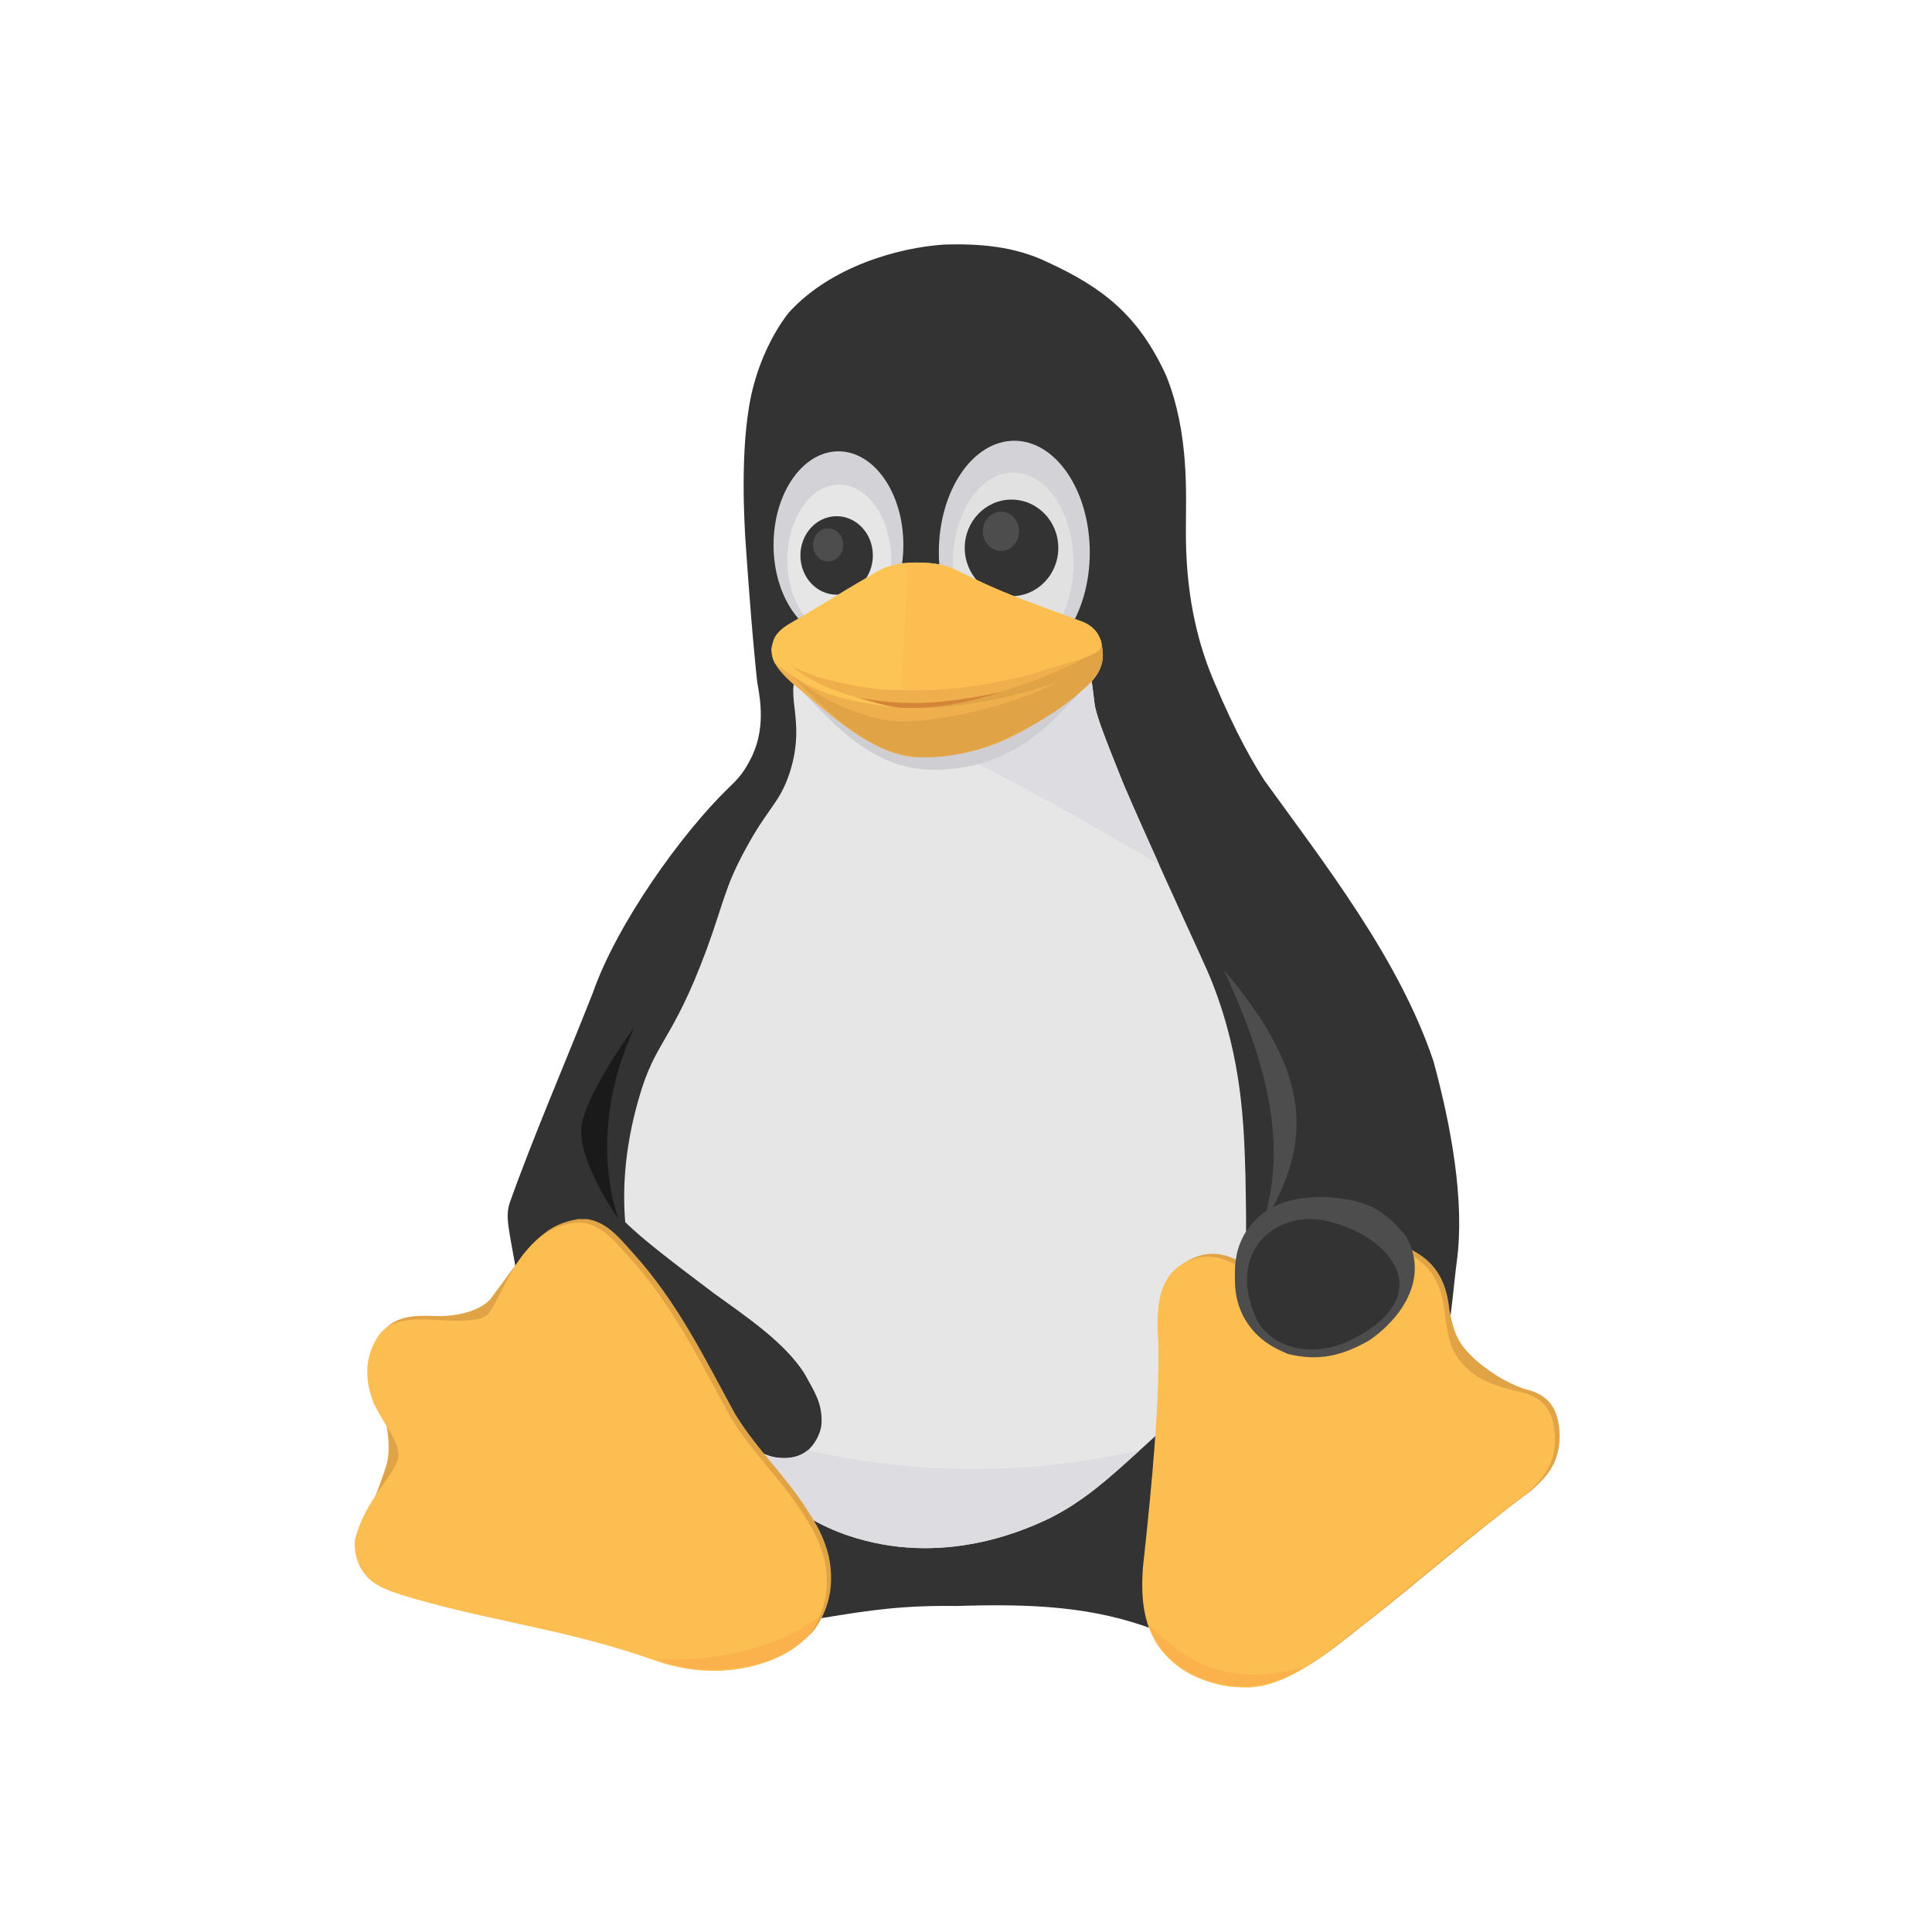
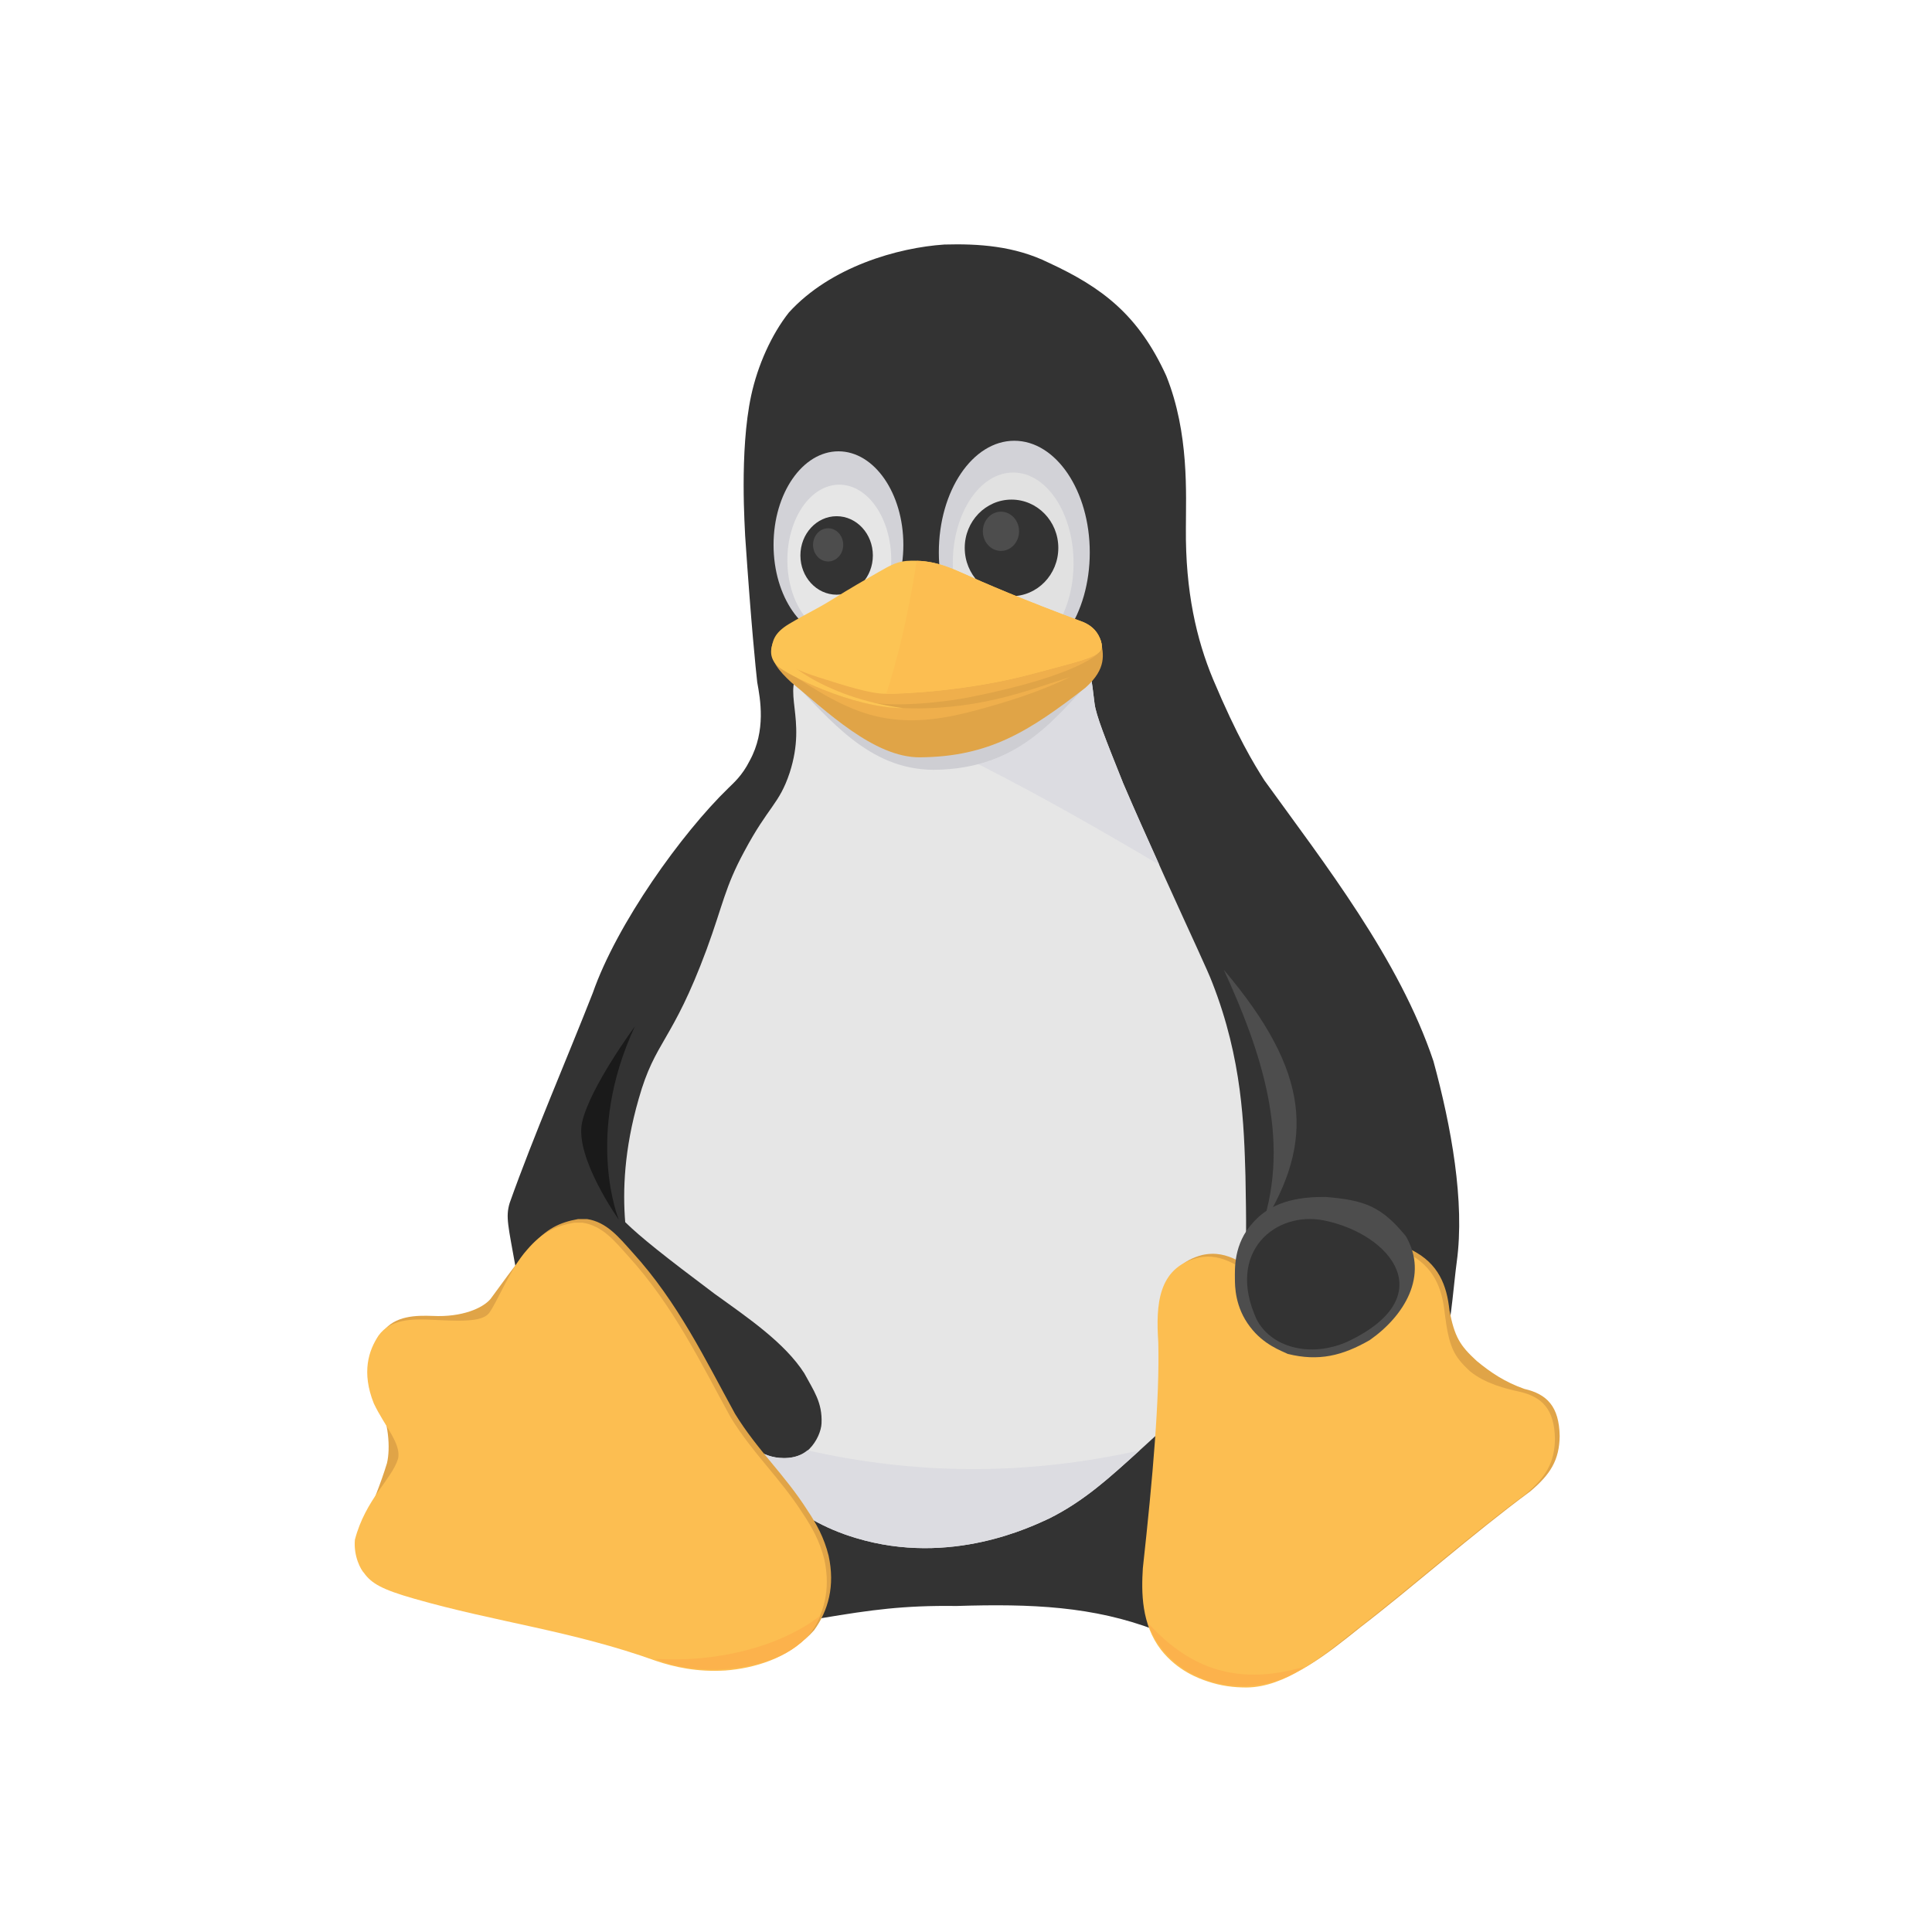
<svg xmlns="http://www.w3.org/2000/svg" width="128" height="128" viewBox="0 0 128 128" id="svg2" version="1.1">
  <defs id="defs4">
    <radialGradient id="b-1" cx="65.467" cy="61.952" r="39.292" gradientTransform="matrix(1,0,0,3,0,-123.9039)" gradientUnits="userSpaceOnUse">
      <stop offset="0.426" style="stop-color:#303033;stop-opacity:1" id="stop6300" />
      <stop offset="0.827" style="stop-color:#595859;stop-opacity:1" id="stop6302" />
    </radialGradient>
    <radialGradient gradientUnits="userSpaceOnUse" gradientTransform="matrix(1,0,0,3,0,-123.9039)" r="39.292" cy="61.952" cx="65.467" id="b-09">
      <stop id="stop9-7" style="stop-color:#222223" offset="0.515" />
      <stop id="stop11-0" style="stop-color:#414042" offset="0.827" />
    </radialGradient>
    <radialGradient gradientUnits="userSpaceOnUse" r="25.576" cy="72.558" cx="62.269" id="w-0">
      <stop id="stop16-7-5" style="stop-color:#FFFFFF" offset="0" />
      <stop id="stop18-0-3" style="stop-color:#F1F2F2" offset="0.423" />
      <stop id="stop20-0-7" style="stop-color:#E6E7E8" offset="0.689" />
      <stop id="stop22-5-2" style="stop-color:#D1D3D4" offset="0.872" />
      <stop id="stop24-1-9" style="stop-color:#BCBEC0" offset="1" />
    </radialGradient>
    <linearGradient y2="36.47" x2="55.064" y1="34.531" x1="55.064" gradientUnits="userSpaceOnUse" id="alpha2-9">
      <stop id="stop111-6" style="stop-color:#FFFFFF;stop-opacity:0.4" offset="0" />
      <stop id="stop113-2" style="stop-color:#FFFFFF;stop-opacity:0.1" offset="0.413" />
      <stop id="stop115-4" style="stop-color:#FFFFFF;stop-opacity:0" offset="0.781" />
    </linearGradient>
    <radialGradient gradientUnits="userSpaceOnUse" r="2.398" cy="36.276" cx="55.452" id="b-7">
      <stop id="stop104-0-0-4" style="stop-color:#3D3D3E" offset="0" />
      <stop id="stop106-3-9-9" style="stop-color:#000000" offset="1" />
    </radialGradient>
    <linearGradient y2="35.888" x2="66.456" y1="33.271" x1="66.456" gradientUnits="userSpaceOnUse" id="alpha1-6">
      <stop id="stop95-7" style="stop-color:#FFFFFF;stop-opacity:0.4" offset="0" />
      <stop id="stop97-3" style="stop-color:#FFFFFF;stop-opacity:0.1" offset="0.413" />
      <stop id="stop99-0" style="stop-color:#FFFFFF;stop-opacity:0" offset="0.781" />
    </linearGradient>
    <radialGradient gradientUnits="userSpaceOnUse" r="3.176" cy="35.743" cx="67.231" id="b-6">
      <stop id="stop88-6-2" style="stop-color:#3D3D3E" offset="0" />
      <stop id="stop90-3-6" style="stop-color:#000000" offset="1" />
    </radialGradient>
    <radialGradient gradientUnits="userSpaceOnUse" r="5.207" cy="35.866" cx="55.521" id="w-1">
      <stop id="stop79-2-9" style="stop-color:#FFFFFF" offset="0.561" />
      <stop id="stop81-5-9" style="stop-color:#F1F2F2" offset="0.75" />
      <stop id="stop83-2-1" style="stop-color:#BCBEC0" offset="1" />
    </radialGradient>
    <radialGradient gradientUnits="userSpaceOnUse" r="6.397" cy="36.41" cx="67.465" id="w-7">
      <stop id="stop72-6-6" style="stop-color:#FFFFFF" offset="0.673" />
      <stop id="stop74-0-0" style="stop-color:#BCBEC0" offset="1" />
    </radialGradient>
    <radialGradient gradientUnits="userSpaceOnUse" r="2.398" cy="36.276" cx="55.452" id="b-0">
      <stop id="stop104" style="stop-color:#373738;stop-opacity:1" offset="0" />
      <stop id="stop106" style="stop-color:#1a1a1a;stop-opacity:1" offset="1" />
    </radialGradient>
    <linearGradient y2="43.392" x2="72.872" y1="43.392" x1="51.662" gradientUnits="userSpaceOnUse" id="y-5">
      <stop id="stop137-7" style="stop-color:#FFF33B" offset="0" />
      <stop id="stop139-2" style="stop-color:#FFE029" offset="5.948725e-002" />
      <stop id="stop141-5" style="stop-color:#FFD218" offset="0.13" />
      <stop id="stop143-0" style="stop-color:#FEC90F" offset="0.203" />
      <stop id="stop145-7" style="stop-color:#FDC70C" offset="0.281" />
      <stop id="stop147-1" style="stop-color:#F3903F" offset="0.668" />
      <stop id="stop149-9" style="stop-color:#ED683C" offset="1" />
    </linearGradient>
    <linearGradient y2="43.547" x2="73.234" y1="43.547" x1="51.636" gradientUnits="userSpaceOnUse" id="y-9">
      <stop id="stop120-8" style="stop-color:#FDB93E" offset="0" />
      <stop id="stop122-9" style="stop-color:#FDB83C" offset="6.566175e-003" />
      <stop id="stop124-6" style="stop-color:#FAAE29" offset="9.430166e-002" />
      <stop id="stop126-0" style="stop-color:#F8A71E" offset="0.185" />
      <stop id="stop128-1" style="stop-color:#F8A51B" offset="0.281" />
      <stop id="stop130-2" style="stop-color:#C87833" offset="0.668" />
      <stop id="stop132-2" style="stop-color:#B04D2A" offset="1" />
    </linearGradient>
    <linearGradient y2="96.099" x2="55.089" y1="96.099" x1="23.772" gradientUnits="userSpaceOnUse" id="y-55">
      <stop id="stop48-0" style="stop-color:#ffd93b;stop-opacity:1;" offset="0" />
      <stop id="stop50-3" style="stop-color:#ffcc29;stop-opacity:1;" offset="0.059" />
      <stop id="stop52-5" style="stop-color:#ffbf18;stop-opacity:1;" offset="0.13" />
      <stop id="stop54-0" style="stop-color:#feb20f;stop-opacity:1;" offset="0.203" />
      <stop id="stop56-0" style="stop-color:#fda40c;stop-opacity:1;" offset="0.281" />
      <stop id="stop58-2" style="stop-color:#f3923f;stop-opacity:1;" offset="0.669" />
      <stop id="stop60-8" style="stop-color:#ed683c;stop-opacity:1;" offset="1" />
    </linearGradient>
    <radialGradient gradientUnits="userSpaceOnUse" r="5.845" cy="84.42" cx="88.17" id="b-9">
      <stop id="stop65-3" style="stop-color:#000000" offset="0.367" />
      <stop id="stop67-4" style="stop-color:#3D3D3E" offset="1" />
    </radialGradient>
    <radialGradient id="b-1-2" cx="65.467" cy="61.952" r="39.292" gradientTransform="matrix(1,0,0,3,0,-123.9039)" gradientUnits="userSpaceOnUse">
      <stop offset="0.426" style="stop-color:#18181a;stop-opacity:1" id="stop6300-6" />
      <stop offset="0.827" style="stop-color:#333333;stop-opacity:1" id="stop6302-8" />
    </radialGradient>
    <radialGradient gradientUnits="userSpaceOnUse" r="25.576" cy="72.558" cx="62.269" id="w-0-2">
      <stop id="stop16-7-5-2" style="stop-color:#FFFFFF" offset="0" />
      <stop id="stop18-0-3-8" style="stop-color:#F1F2F2" offset="0.423" />
      <stop id="stop20-0-7-0" style="stop-color:#E6E7E8" offset="0.689" />
      <stop id="stop22-5-2-8" style="stop-color:#D1D3D4" offset="0.872" />
      <stop id="stop24-1-9-0" style="stop-color:#BCBEC0" offset="1" />
    </radialGradient>
  </defs>
  <g id="layer1" transform="translate(0,-924.3622)" style="display:inline">
    <path style="display:inline;fill:#333333;fill-opacity:1;stroke:none" id="path13-0" d="m 39.268,990.163 c 1.6,-4.6 5.9,-10.6 9,-13.6 0.3,-0.3 0.9,-0.8 1.4,-1.8 1.1,-2 0.7,-4.1 0.5,-5.2 -0.1,-0.9 -0.4,-3.8 -0.8,-9.7 0,-0.3 -0.4,-5.6 0.4,-9.3 0.429,-1.988 1.339,-4.031 2.5,-5.5 2.753,-3.027 7.22,-4.296 10.3,-4.5 2.25,-0.062 4.638,0.087 6.9,1.2 3.574,1.65 5.967,3.478 7.8,7.5 1.529,3.805 1.3,7.834 1.3,10.1 -0.036,4.18 0.702,7.364 1.8,10 1.6,3.8 2.7,5.6 3.4,6.7 3.979,5.511 8.933,11.837 11.2,18.6 1.179,4.319 2.092,9.308 1.546,13.3 -0.2,1.5 -0.311,3.3 -0.711,5.4 -0.5,2.7 -1.336,4.2 -2.236,6.1 -0.5,1.1 -1.5,2.6 -3.6,5.4 -3,4.1 -3.6,4.7 -4.1,5 -2.1,1.5 -4.2,2 -5,2.2 -1,0.2 -2.5,0.5 -4.3,0.3 -4.127,-1.579 -8.215,-1.757 -13.2,-1.6 -3.491,-0.047 -5.662,0.259 -8.9,0.8 -2.6,0.5 -2.7,0.6 -3.4,0.6 -2.4,0.2 -4.3,-1.2 -6.5,-2.7 -3.1,-2.2 -4.7,-4.7 -5.2,-5.4 -0.8,-1.3 -1.4,-2.9 -2.6,-6.1 -1.1,-2.9 -1.6,-4.7 -1.7,-5.2 -0.4,-1.6 -0.6,-2.7 -0.9,-4.4 -0.5,-2.8 -0.679,-3.377 -0.4,-4.3 1.557,-4.391 3.833,-9.646 5.5,-13.9 z" />
  </g>
  <g id="layer6" style="display:inline">
    <path style="display:inline;fill:#e6e6e6;fill-opacity:1;stroke:none" d="m 70.129,42.988 c -0.487,-0.013 -0.963,0.063 -1.312,0.113 -2.7,0.4 -5.4,0.099 -8.1,0.299 -6,0.5 -6.8,-0.099 -7.6,0.801 -1.4,1.6 0.399,3.3 -0.801,7 -0.7,2.1 -1.4,2.199 -3,5.199 -1.3,2.4 -1.4,3.5 -2.5,6.5 -2.3,6.2 -3.4,6 -4.5,9.9 -0.972,3.37 -1.062,6.099 -0.894,8.171 1.025,1 2.59,2.248 5.905,4.735 2.203,1.588 4.657,3.243 5.962,5.281 0.619,1.15 1.202,1.926 1.14,3.313 -0.022,0.499 -0.312,1.201 -0.812,1.701 -0.6,0.6 -1.401,0.6 -1.701,0.6 -0.8,0 -1.399,-0.3 -1.699,-0.5 -1.491,-0.82 -1.542,-0.642 -2.547,-1.119 2.26,2.747 4.742,5.646 9.047,6.918 6.3,1.9 11.699,-0.799 12.799,-1.299 2.4,-1.2 4.101,-2.801 6.201,-4.701 2.2,-2 3.7,-3.399 4.9,-5.398 2.1,-3.5 1.998,-6.902 1.898,-12.602 -0.1,-3.3 -0.199,-7.699 -2.199,-12.799 -0.3,-0.8 -1.299,-2.9 -3.199,-7.1 -1.3,-2.9 -1.801,-4.002 -2.701,-6.102 -1.2,-3 -1.8,-4.499 -1.9,-5.299 -0.2,-1.5 -0.2,-2.501 -1,-3.201 -0.4,-0.3 -0.899,-0.4 -1.387,-0.412 z" id="path26-2-5" />
  </g>
  <g id="layer4" style="display:inline">
    <path style="display:inline;fill:#dcdce1;fill-opacity:1;stroke:none" d="m 70.129,42.988 c -0.487,-0.013 -0.963,0.063 -1.312,0.113 -2.7,0.4 -5.4,0.099 -8.1,0.299 -6,0.5 -6.8,-0.099 -7.6,0.801 -0.295,0.337 -0.443,0.679 -0.512,1.043 9.307,3.517 16.381,7.433 24.197,12.047 -0.998,-2.225 -1.592,-3.535 -2.387,-5.391 -1.2,-3 -1.8,-4.499 -1.9,-5.299 -0.2,-1.5 -0.2,-2.501 -1,-3.201 -0.4,-0.3 -0.899,-0.4 -1.387,-0.412 z" id="path4265" />
-     <path style="display:inline;fill:#ceced3;fill-opacity:1;stroke:none" d="m 52.354,44.982 c 2.638,2.687 5.199,5.992 9.48,6.02 5.908,-0.027 8.242,-3.773 10.506,-5.936 -9.623,1.895 -12.476,1.609 -19.986,-0.083 z" id="path151-8-2-2" />
    <path style="display:inline;fill:#dcdce1;fill-opacity:1;stroke:none" d="m 47.67,94.982 c 2.26,2.747 4.742,5.646 9.047,6.918 6.3,1.9 11.699,-0.799 12.799,-1.299 2.315,-1.158 3.987,-2.696 5.986,-4.508 -7.571,1.694 -14.89,1.606 -22.004,-0.006 -0.584,0.495 -1.301,0.514 -1.582,0.514 -0.8,0 -1.399,-0.3 -1.699,-0.5 -1.491,-0.82 -1.542,-0.642 -2.547,-1.119 z" id="path26-2-5-7" />
  </g>
  <g id="layer7" style="display:inline">
    <ellipse style="display:inline;fill:#d2d2d7;fill-opacity:1;stroke:none" id="ellipse76-7" ry="7.4" rx="5" cy="36.601" cx="67.2" />
    <ellipse style="display:inline;fill:#d2d2d7;fill-opacity:1;stroke:none" id="ellipse85-7" ry="6.2" rx="4.3" cy="36.101" cx="55.55" />
    <ellipse style="display:inline;fill:#e1e1e1;fill-opacity:1;stroke:none" id="ellipse76-7-4" ry="6" rx="4" cy="37.306" cx="67.126" />
    <ellipse style="display:inline;fill:#333333;fill-opacity:1;stroke:none" id="ellipse92-3" ry="3.2" rx="3.1" cy="36.3" cx="67.016" />
    <ellipse style="display:inline;fill:#4d4d4d;fill-opacity:1;stroke:none" id="ellipse101-5" ry="1.3" rx="1.2" cy="35.2" cx="66.316" />
    <ellipse style="display:inline;fill:#e6e6e6;stroke:none" id="ellipse85-7-7" ry="5" rx="3.441" cy="37.111" cx="55.606" />
    <ellipse style="display:inline;fill:#333333;fill-opacity:1;stroke:none" id="ellipse108-8" cy="36.8" cx="55.429" rx="2.4" ry="2.6" />
    <ellipse style="display:inline;fill:#4d4d4d;fill-opacity:1;stroke:none" id="ellipse101-5-4" cy="36.099" cx="54.866" rx="1" ry="1.1" />
  </g>
  <g id="layer9" style="display:inline">
    <path style="display:inline;fill:#e0a447;fill-opacity:1;stroke:none;stroke-width:0.2;stroke-miterlimit:10;stroke-dasharray:none;stroke-opacity:1" id="path45-9-2-6-6" d="m 82.929,111.613 c -0.9,0 -1.7,-0.1 -2.6,-0.4 -0.6,-0.2 -2,-0.7 -3.1,-2.1 -1.3,-1.7 -1.3,-3.8 -1.2,-5.4 0.666,-6.075 1.118,-11.27 1.023,-14.972 -0.163,-2.478 -0.029,-4.902 2.581,-5.59 1.826,-0.418 2.866,0.832 4.295,1.347 0.978,0.353 2.292,0.22 3.587,-0.764 2.438,-1.473 3.975,-1.948 6.014,-0.921 1.787,0.9 2.33,2.354 2.5,4 0.342,1.768 0.693,2.33 1.806,3.353 0.948,0.783 1.87,1.395 3.152,1.851 1.502,0.344 2.312,1.162 2.346,3.128 -0.022,1.574 -0.604,2.533 -1.949,3.662 -3.832,2.831 -7.888,6.426 -11.256,9.005 -2.262,1.818 -4.691,3.77 -7.2,3.8 z" stroke-miterlimit="10" />
    <path style="display:inline;fill:#e0a447;fill-opacity:1;stroke:none;stroke-width:0.2;stroke-miterlimit:10;stroke-dasharray:none;stroke-opacity:1" id="path62-3-0-9-6" d="m 43.764,109.799 c -5.587,-2.008 -10.613,-2.565 -16.067,-4.134 -2.1,-0.6 -2.8,-1 -3.3,-1.7 -0.2,-0.2 -0.7,-1.1 -0.6,-2.2 0.92,-2.231 1.431,-3.48 1.842,-4.83 0.233,-0.991 0.121,-2.698 -0.588,-4.198 -0.828,-2.073 -0.339,-3.516 0.316,-4.5 0.781,-1.087 2.232,-1.093 3.314,-1.053 1.923,0.093 3.299,-0.511 3.816,-1.123 0.561,-0.74 1.562,-2.216 2.7,-3.495 1.009,-1.176 1.889,-1.578 3.1,-1.8 l 0.6,0 c 1.3,0.2 2.1,1.2 3,2.2 3.033,3.328 4.86,7.173 6.8,10.7 1.485,2.42 3.275,4.007 4.8,6.4 0.6,0.9 1.1,1.8 1.4,3 0.442,2.013 -0.032,3.659 -0.96,4.94 -1.389,1.604 -3.706,2.289 -5.611,2.426 -1.877,0.109 -3.349,-0.228 -4.562,-0.632 z" stroke-miterlimit="10" />
    <path style="fill:none;fill-rule:evenodd;stroke:none;stroke-width:1px;stroke-linecap:butt;stroke-linejoin:miter;stroke-opacity:1" d="M 59.802,34.312 62.074,42.709 59.044,53 66.62,45.613 Z" id="path4232" />
    <path style="display:inline;fill:#fcbe51;fill-opacity:1;stroke:none;stroke-width:0.2;stroke-miterlimit:10;stroke-dasharray:none;stroke-opacity:1" id="path62-3-0-9" d="m 43.48,110.043 c -5.587,-2.008 -10.613,-2.565 -16.067,-4.134 -2.1,-0.6 -2.8,-1 -3.3,-1.7 -0.2,-0.2 -0.7,-1.1 -0.6,-2.2 0.699,-2.672 2.447,-4.011 2.858,-5.361 0.233,-0.991 -0.895,-2.167 -1.605,-3.667 -0.828,-2.073 -0.339,-3.516 0.316,-4.5 0.781,-1.087 2.232,-1.093 3.314,-1.053 1.923,0.093 3.475,0.196 3.993,-0.416 0.561,-0.74 1.385,-2.924 2.523,-4.202 1.009,-1.176 1.889,-1.578 3.1,-1.8 l 0.6,0 c 1.3,0.2 2.1,1.2 3,2.2 3.033,3.328 4.86,7.173 6.8,10.7 1.485,2.42 3.275,4.007 4.8,6.4 0.6,0.9 1.1,1.8 1.4,3 0.442,2.013 -0.032,3.659 -0.96,4.94 -1.389,1.604 -3.706,2.289 -5.611,2.426 -1.877,0.109 -3.349,-0.228 -4.562,-0.632 z" stroke-miterlimit="10" />
    <path style="display:inline;fill:#fcbe51;fill-opacity:1;stroke:none;stroke-width:0.2;stroke-miterlimit:10;stroke-dasharray:none;stroke-opacity:1" id="path45-9-2-6" d="m 82.616,111.801 c -0.9,0 -1.7,-0.1 -2.6,-0.4 -0.6,-0.2 -2,-0.7 -3.1,-2.1 -1.3,-1.7 -1.3,-3.8 -1.2,-5.4 0.666,-6.075 1.118,-11.27 1.023,-14.972 -0.163,-2.478 -0.029,-4.902 2.581,-5.59 1.826,-0.418 2.866,0.832 4.295,1.347 0.978,0.353 2.292,0.22 3.587,-0.764 2.438,-1.473 3.975,-1.948 6.014,-0.921 1.787,0.9 2.33,2.354 2.5,4 0.279,2.205 0.568,2.83 1.681,3.853 1.019,0.83 2.379,1.151 3.277,1.351 1.502,0.344 2.312,1.162 2.346,3.128 -0.022,1.574 -0.604,2.533 -1.949,3.662 -3.832,2.831 -7.888,6.426 -11.256,9.005 -2.262,1.818 -4.691,3.77 -7.2,3.8 z" stroke-miterlimit="10" />
-     <path style="display:inline;fill:#efaf4c;fill-opacity:1;stroke:none" id="path151-8-2" d="m 60.951,50.175 c -3.071,0.021 -6.261,-3.126 -8.521,-4.961 -0.814,-0.749 -1.383,-1.441 -1.28,-2.176 0,-0.315 0.489,-1.016 1.319,-1.528 1.29,-0.827 1.83,-1.19 2.799,-1.765 1.422,-0.848 2.019,-1.154 3.246,-1.928 0.538,-0.319 1.074,-0.342 2.004,-0.342 1.125,0.002 1.859,0.039 2.952,0.516 3.023,1.439 4.321,1.688 8.226,3.374 0.517,0.315 1.063,0.535 1.248,1.126 0.158,0.833 0.402,1.798 -1.029,3.071 -3.747,2.902 -6.379,4.576 -10.965,4.612 z" />
-     <path style="fill:#e0a447;fill-opacity:1;fill-rule:evenodd;stroke:none;stroke-width:1px;stroke-linecap:butt;stroke-linejoin:miter;stroke-opacity:1" d="m 73.053,43.299 c 0.332,2.248 -5.591,5.623 -8.408,6.379 -4.277,1.119 -7.001,0.724 -12.416,-5.22 2.23,2.255 5.711,3.22 6.897,3.312 2.974,0.231 10.243,-1.303 13.927,-4.471 z" id="path4258" />
-     <path style="display:inline;fill:#fcc454;fill-opacity:1;fill-rule:evenodd;stroke:none;stroke-width:1px;stroke-linecap:butt;stroke-linejoin:miter;stroke-opacity:1" d="m 51.48,42.357 c -0.21,1.261 2.029,3.447 8.37,4.561 -5.028,-0.481 -6.547,-1.498 -8.502,-2.966 -0.329,-0.634 -0.321,-1.312 0.132,-1.595 z" id="path4234" />
    <path style="fill:#fcb24c;fill-opacity:1;fill-rule:evenodd;stroke:none;stroke-width:1px;stroke-linecap:butt;stroke-linejoin:miter;stroke-opacity:1" d="m 76.036,107.505 c 1.498,4.353 7.167,5.333 10.372,2.921 -4.772,1.413 -7.89,-0.19 -10.372,-2.921 z" id="path4316" />
    <path style="fill:#fcb24c;fill-opacity:1;fill-rule:evenodd;stroke:none;stroke-width:1px;stroke-linecap:butt;stroke-linejoin:miter;stroke-opacity:1" d="m 54.337,107.052 c -1.454,3.87 -8.162,4.171 -10.894,2.851 4.095,0.254 8.255,-0.815 10.894,-2.851 z" id="path4318" />
-     <path style="display:inline;fill:#e0a447;fill-opacity:1;fill-rule:evenodd;stroke:none;stroke-width:1px;stroke-linecap:butt;stroke-linejoin:miter;stroke-opacity:1" d="m 60.632,46.907 c 3.185,0.105 8.717,-1.093 11.867,-2.759 0.664,-0.36 0.618,-0.972 0.463,-1.568 -0.483,1.312 -7.822,4.149 -12.33,4.326 z" id="path4234-8" />
-     <path style="display:inline;fill:#fcc454;fill-opacity:1;stroke:none" id="path151-8-2-0-2" d="m 54.208,44.866 c -1.969,-0.708 -3.154,-1.376 -3.098,-1.866 0.088,-0.504 0.137,-1.045 1.17,-1.664 1.273,-0.758 1.855,-1.072 2.878,-1.713 1.297,-0.803 1.929,-1.163 3.152,-1.868 0.518,-0.289 1.427,-0.481 2.044,-0.481 1.078,-0.014 2.118,0.002 3.273,0.635 2.935,1.44 4.121,1.812 8.181,3.321 0.595,0.268 0.951,0.669 1.137,1.26 0.283,0.958 -1.478,1.117 -4.643,2.178 -4.922,1.279 -8.19,1.065 -9.258,1.042 -0.986,-9.16e-4 -2.902,-0.31 -4.837,-0.844 z" />
-     <path style="display:inline;fill:#fcbe51;fill-opacity:1;stroke:none" d="m 60.354,37.273 c -0.074,0 -0.161,0.012 -0.242,0.018 -0.086,3.248 -0.264,6.032 -0.475,8.434 1.404,0.039 4.349,0.067 8.666,-1.055 3.165,-1.061 4.925,-1.221 4.643,-2.18 -0.185,-0.591 -0.542,-0.992 -1.137,-1.26 -4.06,-1.509 -5.246,-1.88 -8.182,-3.32 -1.156,-0.634 -2.196,-0.65 -3.273,-0.637 z" id="path151-8-2-0-2-2" />
-     <path style="display:inline;fill:#d48538;fill-opacity:1;stroke:none" d="m 56.816,46.209 c 0.875,0.263 2.027,0.613 2.811,0.68 1.867,0.086 3.786,-0.126 6.747,-1.056 -4.093,0.883 -6.599,0.937 -9.558,0.376 z" id="path4883-8" />
+     <path style="display:inline;fill:#ceced3;fill-opacity:1;stroke:none" d="m 52.354,44.982 c 2.638,2.687 5.199,5.992 9.48,6.02 5.908,-0.027 8.242,-3.773 10.506,-5.936 -9.623,1.895 -12.476,1.609 -19.986,-0.083 z" id="path151-8-2-2-3" />
+     <path style="display:inline;fill:#e0a447;fill-opacity:1;stroke:none" id="path151-8-2-0" d="m 60.951,50.175 c -3.071,0.021 -6.261,-3.126 -8.521,-4.961 -0.814,-0.749 -1.383,-1.441 -1.28,-2.176 0,-0.315 0.489,-1.016 1.319,-1.528 1.29,-0.827 1.83,-1.19 2.799,-1.765 1.422,-0.848 2.019,-1.154 3.246,-1.928 0.538,-0.319 1.074,-0.342 2.004,-0.342 1.125,0.002 1.859,0.039 2.952,0.516 3.023,1.439 4.321,1.688 8.226,3.374 0.517,0.315 1.063,0.535 1.248,1.126 0.158,0.833 0.402,1.798 -1.029,3.071 -3.747,2.902 -6.379,4.576 -10.965,4.612 z" />
+     <path style="display:inline;fill:#efaf4c;fill-opacity:1;fill-rule:evenodd;stroke:none;stroke-width:1px;stroke-linecap:butt;stroke-linejoin:miter;stroke-opacity:1" d="m 52.21,44.027 c 0,0 1.954,0.895 4.085,1.317 2.366,0.469 4.732,0.402 8.571,0 1.907,-0.2 7.902,-2.076 7.902,-2.076 0,0 -1.186,1.449 -8.415,2.902 -2.185,0.439 -5.38,0.671 -6.741,0.335 -3.795,-0.938 -5.402,-2.478 -5.402,-2.478 z" id="path4921" />
+     <path style="display:inline;fill:#efaf4c;fill-opacity:1;fill-rule:evenodd;stroke:none;stroke-width:1px;stroke-linecap:butt;stroke-linejoin:miter;stroke-opacity:1" d="m 52.749,44.868 c 2.338,1.152 4.538,1.916 6.866,2.036 2.328,0.12 4.502,-0.147 6.329,-0.568 1.828,-0.421 3.194,-0.921 4.956,-1.484 -2.089,1.015 -4.291,1.688 -6.298,2.225 -2.007,0.537 -3.9,0.829 -5.879,0.513 -1.979,-0.316 -3.815,-1.292 -5.975,-2.723 z" id="path4938" />
+     <path style="display:inline;fill:#fcc454;fill-opacity:1;stroke:none" id="path151-8-2-0-2" d="M 54.208,44.866 C 52.255,44.245 51.053,43.49 51.11,43 c 0.088,-0.504 0.137,-1.045 1.17,-1.664 1.273,-0.758 1.75,-0.928 2.91,-1.65 1.16,-0.722 2.123,-1.276 2.994,-1.773 0.871,-0.497 1.323,-0.758 2.171,-0.765 0.848,-0.007 1.669,0.04 3.273,0.762 1.604,0.721 4.121,1.812 8.181,3.321 0.595,0.268 0.951,0.669 1.137,1.26 0.283,0.958 -0.51,1.075 -4.643,2.178 -4.133,1.103 -8.569,1.317 -9.637,1.294 -0.986,-9.2e-4 -2.505,-0.475 -4.458,-1.097 z" />
+     <path style="display:inline;fill:#fcc454;fill-opacity:1;fill-rule:evenodd;stroke:none;stroke-width:1px;stroke-linecap:butt;stroke-linejoin:miter;stroke-opacity:1" d="m 51.322,42.325 c -0.255,1.149 3.192,3.892 8.528,4.592 -3.439,-0.011 -7.767,-2.257 -8.314,-2.773 -0.547,-0.517 -0.565,-1.115 -0.214,-1.819 z" id="path4234-1" />
+     <path style="display:inline;fill:#fcbe51;fill-opacity:1;stroke:none" d="m 60.732,37.156 c -0.584,3.81 -1.34,6.719 -2.01,8.805 1.126,0.018 5.49,-0.201 9.58,-1.293 4.133,-1.103 4.925,-1.219 4.643,-2.178 -0.185,-0.591 -0.542,-0.992 -1.137,-1.26 -4.06,-1.509 -6.578,-2.599 -8.182,-3.32 -1.368,-0.615 -2.163,-0.735 -2.895,-0.754 z" id="path151-8-2-0-2-3" />
  </g>
  <g id="layer3" style="display:inline">
    <path style="display:inline;fill:#4d4d4d;fill-opacity:1;stroke:none" id="path69-1" d="m 90.744,88.788 c -1.798,1.03 -3.372,1.424 -5.428,0.912 -0.4,-0.2 -1.6,-0.6 -2.5,-1.8 -1,-1.3 -1,-2.7 -1,-3.2 0,-0.6 -0.1,-2.3 1.2,-3.7 1.4,-1.6 3.5,-1.7 4.8,-1.7 2.53,0.211 3.675,0.579 5.325,2.6 1.522,2.614 -0.095,5.277 -2.397,6.888 z" />
    <path style="display:inline;fill:#333333;fill-opacity:1;stroke:none" id="path69-1-5" d="m 89.259,88.896 c -2.467,1.084 -5.051,0.364 -6.003,-1.481 -2.059,-4.477 1.261,-7.226 4.499,-6.551 4.441,0.925 7.769,5.083 1.504,8.032 z" />
    <path style="display:inline;fill:#4d4d4d;fill-opacity:1;fill-rule:evenodd;stroke:none;stroke-width:1px;stroke-linecap:butt;stroke-linejoin:miter;stroke-opacity:1" d="m 81.081,64.254 c 2.456,5.348 4.453,11.18 2.539,16.959 3.501,-5.61 3.211,-10.171 -2.539,-16.959 z" id="path4240" />
    <path style="display:inline;fill:#1a1a1a;fill-opacity:1;fill-rule:evenodd;stroke:none;stroke-width:1px;stroke-linecap:butt;stroke-linejoin:miter;stroke-opacity:1" d="m 42.062,68 c -3.375,7.25 -1.062,12.812 -1.062,12.812 0,0 -2.937,-4.125 -2.437,-6.438 0.5,-2.312 3.5,-6.375 3.5,-6.375 z" id="path4242" />
  </g>
</svg>
